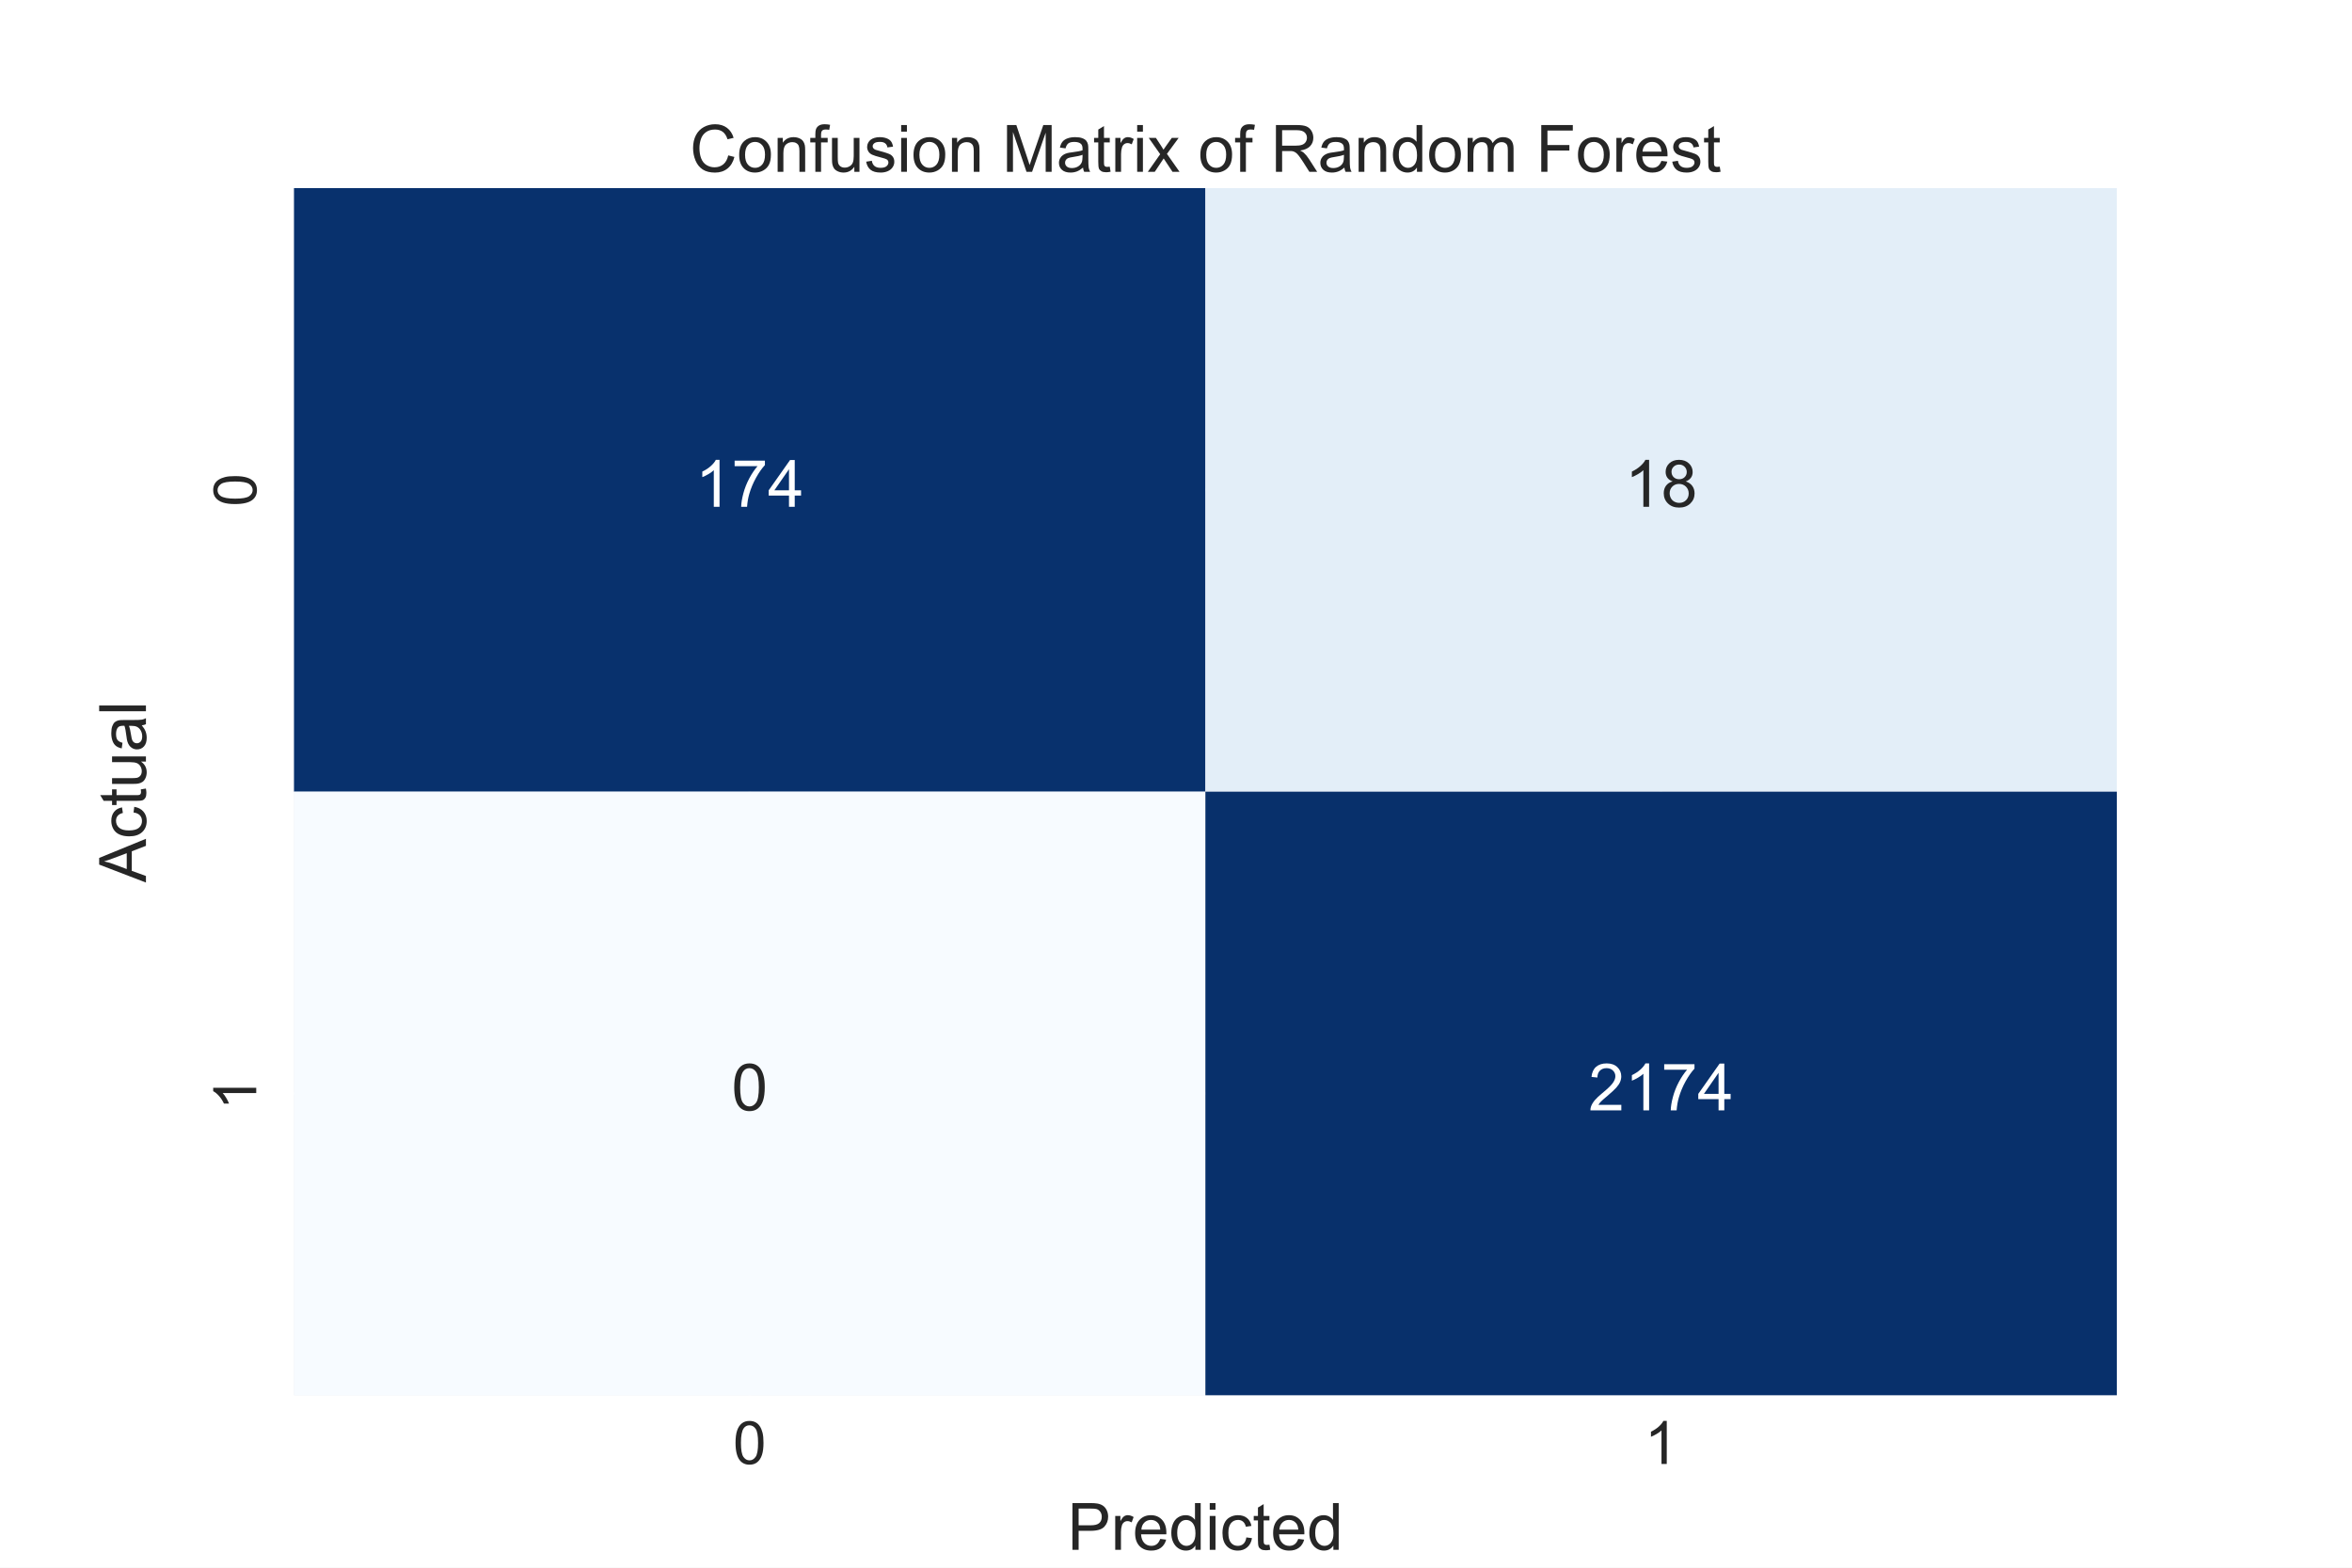
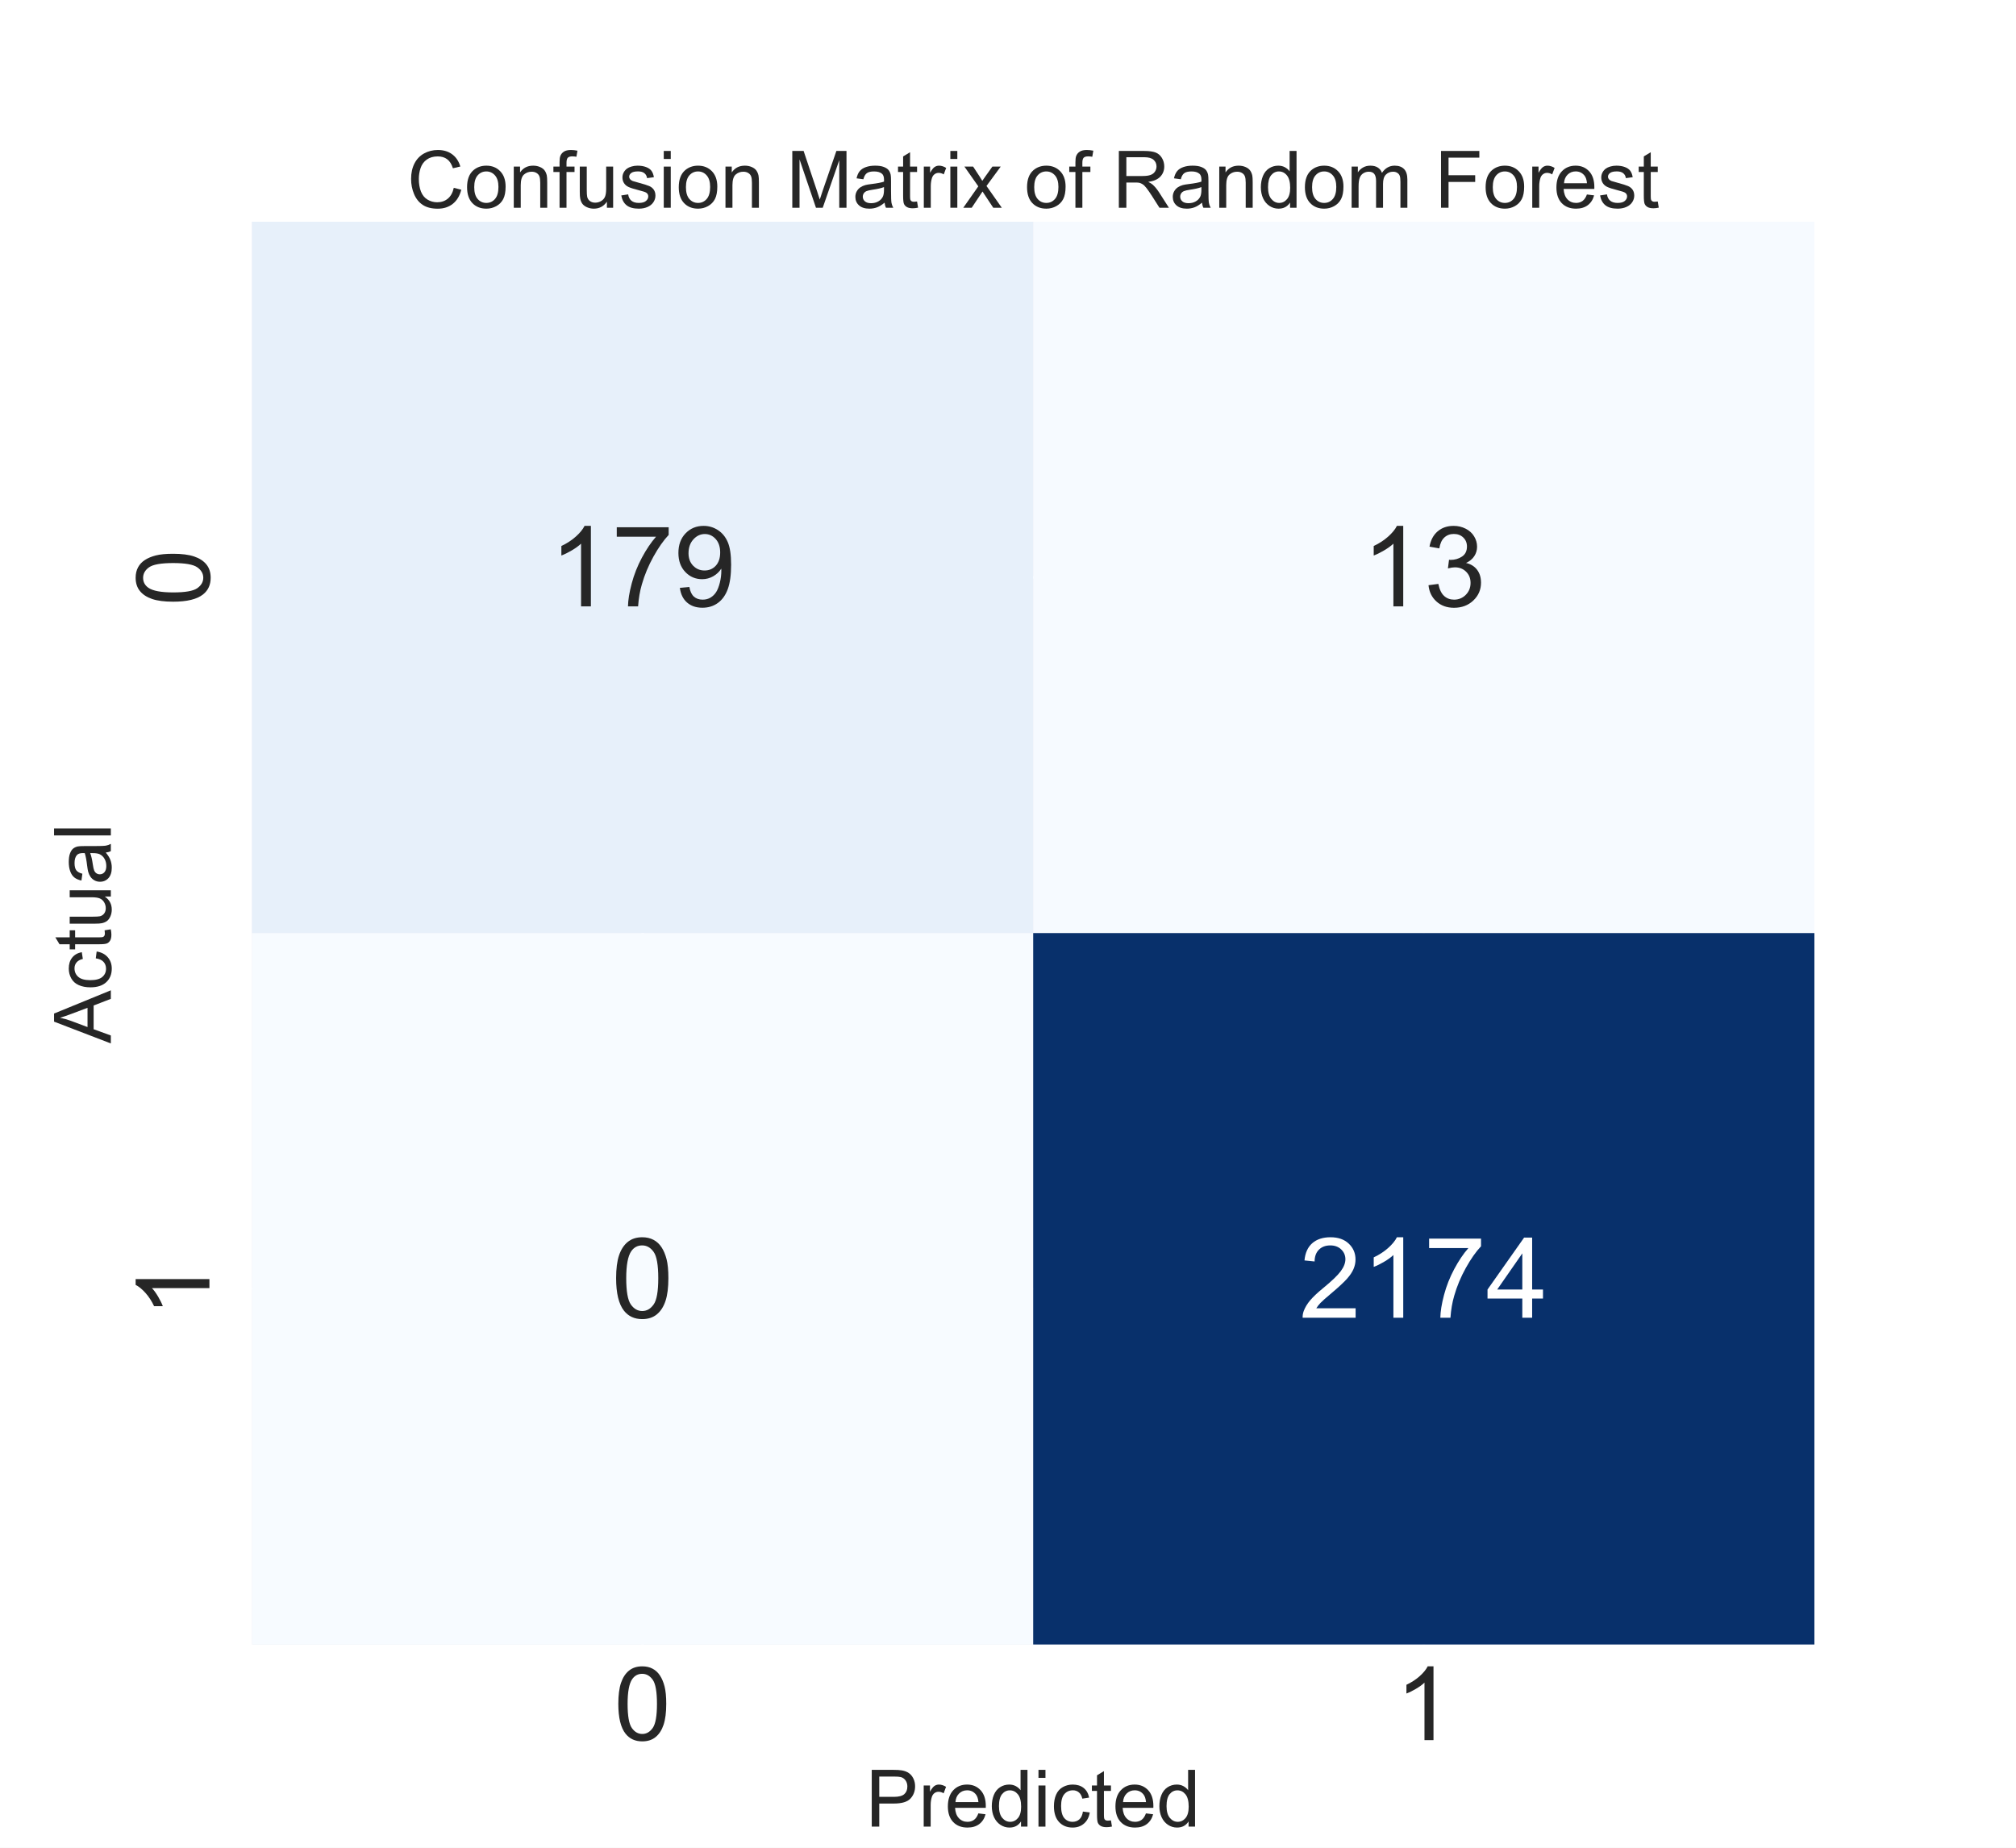
- <svg xmlns="http://www.w3.org/2000/svg" xmlns:xlink="http://www.w3.org/1999/xlink" width="864pt" height="576pt" viewBox="0 0 864 576" version="1.1">
+ <svg xmlns="http://www.w3.org/2000/svg" xmlns:xlink="http://www.w3.org/1999/xlink" width="864pt" height="792pt" viewBox="0 0 864 792" version="1.1">
  <defs>
    <style type="text/css">*{stroke-linejoin: round; stroke-linecap: butt}</style>
  </defs>
  <g id="figure_1">
    <g id="patch_1">
-       <path d="M 0 576  L 864 576  L 864 0  L 0 0  z " style="fill: #ffffff" />
+       <path d="M 0 792  L 864 792  L 864 0  L 0 0  z " style="fill: #ffffff" />
    </g>
    <g id="axes_1">
      <g id="patch_2">
-         <path d="M 108 512.64  L 777.6 512.64  L 777.6 69.12  L 108 69.12  z " style="fill: #eaeaf2" />
+         <path d="M 108 704.88  L 777.6 704.88  L 777.6 95.04  L 108 95.04  z " style="fill: #eaeaf2" />
      </g>
      <g id="matplotlib.axis_1">
        <g id="xtick_1">
          <g id="line2d_1">
-             <path d="M 275.4 512.64  L 275.4 69.12  " clip-path="url(#pc296b4d16b)" style="fill: none; stroke: #ffffff; stroke-linecap: round" />
+             <path d="M 275.4 704.88  L 275.4 95.04  " clip-path="url(#pdb96bda30e)" style="fill: none; stroke: #ffffff; stroke-linecap: round" />
          </g>
          <g id="text_1">
-             <g style="fill: #262626" transform="translate(269.283 537.8872) scale(0.22 -0.22)">
+             <g style="fill: #262626" transform="translate(263.1659 745.8744) scale(0.44 -0.44)">
              <defs>
                <path id="ArialMT-30" d="M 266 2259  Q 266 3072 433 3567  Q 600 4063 929 4331  Q 1259 4600 1759 4600  Q 2128 4600 2406 4451  Q 2684 4303 2865 4023  Q 3047 3744 3150 3342  Q 3253 2941 3253 2259  Q 3253 1453 3087 958  Q 2922 463 2592 192  Q 2263 -78 1759 -78  Q 1097 -78 719 397  Q 266 969 266 2259  z M 844 2259  Q 844 1131 1108 757  Q 1372 384 1759 384  Q 2147 384 2411 759  Q 2675 1134 2675 2259  Q 2675 3391 2411 3762  Q 2147 4134 1753 4134  Q 1366 4134 1134 3806  Q 844 3388 844 2259  z " transform="scale(0.015625)" />
              </defs>
              <use xlink:href="#ArialMT-30" />
            </g>
          </g>
        </g>
        <g id="xtick_2">
          <g id="line2d_2">
-             <path d="M 610.2 512.64  L 610.2 69.12  " clip-path="url(#pc296b4d16b)" style="fill: none; stroke: #ffffff; stroke-linecap: round" />
+             <path d="M 610.2 704.88  L 610.2 95.04  " clip-path="url(#pdb96bda30e)" style="fill: none; stroke: #ffffff; stroke-linecap: round" />
          </g>
          <g id="text_2">
-             <g style="fill: #262626" transform="translate(604.083 537.8872) scale(0.22 -0.22)">
+             <g style="fill: #262626" transform="translate(597.9659 745.8744) scale(0.44 -0.44)">
              <defs>
                <path id="ArialMT-31" d="M 2384 0  L 1822 0  L 1822 3584  Q 1619 3391 1289 3197  Q 959 3003 697 2906  L 697 3450  Q 1169 3672 1522 3987  Q 1875 4303 2022 4600  L 2384 4600  L 2384 0  z " transform="scale(0.015625)" />
              </defs>
              <use xlink:href="#ArialMT-31" />
            </g>
          </g>
        </g>
        <g id="text_3">
-           <g style="fill: #262626" transform="translate(392.1075 569.4384) scale(0.24 -0.24)">
+           <g style="fill: #262626" transform="translate(370.9856 782.9559) scale(0.34 -0.34)">
            <defs>
              <path id="ArialMT-50" d="M 494 0  L 494 4581  L 2222 4581  Q 2678 4581 2919 4538  Q 3256 4481 3484 4323  Q 3713 4166 3852 3881  Q 3991 3597 3991 3256  Q 3991 2672 3619 2267  Q 3247 1863 2275 1863  L 1100 1863  L 1100 0  L 494 0  z M 1100 2403  L 2284 2403  Q 2872 2403 3119 2622  Q 3366 2841 3366 3238  Q 3366 3525 3220 3729  Q 3075 3934 2838 4000  Q 2684 4041 2272 4041  L 1100 4041  L 1100 2403  z " transform="scale(0.015625)" />
              <path id="ArialMT-72" d="M 416 0  L 416 3319  L 922 3319  L 922 2816  Q 1116 3169 1280 3281  Q 1444 3394 1641 3394  Q 1925 3394 2219 3213  L 2025 2691  Q 1819 2813 1613 2813  Q 1428 2813 1281 2702  Q 1134 2591 1072 2394  Q 978 2094 978 1738  L 978 0  L 416 0  z " transform="scale(0.015625)" />
              <path id="ArialMT-65" d="M 2694 1069  L 3275 997  Q 3138 488 2766 206  Q 2394 -75 1816 -75  Q 1088 -75 661 373  Q 234 822 234 1631  Q 234 2469 665 2931  Q 1097 3394 1784 3394  Q 2450 3394 2872 2941  Q 3294 2488 3294 1666  Q 3294 1616 3291 1516  L 816 1516  Q 847 969 1125 678  Q 1403 388 1819 388  Q 2128 388 2347 550  Q 2566 713 2694 1069  z M 847 1978  L 2700 1978  Q 2663 2397 2488 2606  Q 2219 2931 1791 2931  Q 1403 2931 1139 2672  Q 875 2413 847 1978  z " transform="scale(0.015625)" />
              <path id="ArialMT-64" d="M 2575 0  L 2575 419  Q 2259 -75 1647 -75  Q 1250 -75 917 144  Q 584 363 401 755  Q 219 1147 219 1656  Q 219 2153 384 2558  Q 550 2963 881 3178  Q 1213 3394 1622 3394  Q 1922 3394 2156 3267  Q 2391 3141 2538 2938  L 2538 4581  L 3097 4581  L 3097 0  L 2575 0  z M 797 1656  Q 797 1019 1065 703  Q 1334 388 1700 388  Q 2069 388 2326 689  Q 2584 991 2584 1609  Q 2584 2291 2321 2609  Q 2059 2928 1675 2928  Q 1300 2928 1048 2622  Q 797 2316 797 1656  z " transform="scale(0.015625)" />
              <path id="ArialMT-69" d="M 425 3934  L 425 4581  L 988 4581  L 988 3934  L 425 3934  z M 425 0  L 425 3319  L 988 3319  L 988 0  L 425 0  z " transform="scale(0.015625)" />
              <path id="ArialMT-63" d="M 2588 1216  L 3141 1144  Q 3050 572 2676 248  Q 2303 -75 1759 -75  Q 1078 -75 664 370  Q 250 816 250 1647  Q 250 2184 428 2587  Q 606 2991 970 3192  Q 1334 3394 1763 3394  Q 2303 3394 2647 3120  Q 2991 2847 3088 2344  L 2541 2259  Q 2463 2594 2264 2762  Q 2066 2931 1784 2931  Q 1359 2931 1093 2626  Q 828 2322 828 1663  Q 828 994 1084 691  Q 1341 388 1753 388  Q 2084 388 2306 591  Q 2528 794 2588 1216  z " transform="scale(0.015625)" />
              <path id="ArialMT-74" d="M 1650 503  L 1731 6  Q 1494 -44 1306 -44  Q 1000 -44 831 53  Q 663 150 594 308  Q 525 466 525 972  L 525 2881  L 113 2881  L 113 3319  L 525 3319  L 525 4141  L 1084 4478  L 1084 3319  L 1650 3319  L 1650 2881  L 1084 2881  L 1084 941  Q 1084 700 1114 631  Q 1144 563 1211 522  Q 1278 481 1403 481  Q 1497 481 1650 503  z " transform="scale(0.015625)" />
            </defs>
            <use xlink:href="#ArialMT-50" />
            <use xlink:href="#ArialMT-72" x="66.699" />
            <use xlink:href="#ArialMT-65" x="100" />
            <use xlink:href="#ArialMT-64" x="155.615" />
            <use xlink:href="#ArialMT-69" x="211.23" />
            <use xlink:href="#ArialMT-63" x="233.447" />
            <use xlink:href="#ArialMT-74" x="283.447" />
            <use xlink:href="#ArialMT-65" x="311.23" />
            <use xlink:href="#ArialMT-64" x="366.846" />
          </g>
        </g>
      </g>
      <g id="matplotlib.axis_2">
        <g id="ytick_1">
          <g id="line2d_3">
-             <path d="M 108 180  L 777.6 180  " clip-path="url(#pc296b4d16b)" style="fill: none; stroke: #ffffff; stroke-linecap: round" />
+             <path d="M 108 247.5  L 777.6 247.5  " clip-path="url(#pdb96bda30e)" style="fill: none; stroke: #ffffff; stroke-linecap: round" />
          </g>
          <g id="text_4">
-             <g style="fill: #262626" transform="translate(94.1275 186.117) rotate(-90) scale(0.22 -0.22)">
+             <g style="fill: #262626" transform="translate(89.755 259.7341) rotate(-90) scale(0.44 -0.44)">
              <use xlink:href="#ArialMT-30" />
            </g>
          </g>
        </g>
        <g id="ytick_2">
          <g id="line2d_4">
-             <path d="M 108 401.76  L 777.6 401.76  " clip-path="url(#pc296b4d16b)" style="fill: none; stroke: #ffffff; stroke-linecap: round" />
+             <path d="M 108 552.42  L 777.6 552.42  " clip-path="url(#pdb96bda30e)" style="fill: none; stroke: #ffffff; stroke-linecap: round" />
          </g>
          <g id="text_5">
-             <g style="fill: #262626" transform="translate(94.1275 407.877) rotate(-90) scale(0.22 -0.22)">
+             <g style="fill: #262626" transform="translate(89.755 564.6541) rotate(-90) scale(0.44 -0.44)">
              <use xlink:href="#ArialMT-31" />
            </g>
          </g>
        </g>
        <g id="text_6">
-           <g style="fill: #262626" transform="translate(53.61031 324.2306) rotate(-90) scale(0.24 -0.24)">
+           <g style="fill: #262626" transform="translate(47.50312 447.2067) rotate(-90) scale(0.34 -0.34)">
            <defs>
              <path id="ArialMT-41" d="M -9 0  L 1750 4581  L 2403 4581  L 4278 0  L 3588 0  L 3053 1388  L 1138 1388  L 634 0  L -9 0  z M 1313 1881  L 2866 1881  L 2388 3150  Q 2169 3728 2063 4100  Q 1975 3659 1816 3225  L 1313 1881  z " transform="scale(0.015625)" />
              <path id="ArialMT-75" d="M 2597 0  L 2597 488  Q 2209 -75 1544 -75  Q 1250 -75 995 37  Q 741 150 617 320  Q 494 491 444 738  Q 409 903 409 1263  L 409 3319  L 972 3319  L 972 1478  Q 972 1038 1006 884  Q 1059 663 1231 536  Q 1403 409 1656 409  Q 1909 409 2131 539  Q 2353 669 2445 892  Q 2538 1116 2538 1541  L 2538 3319  L 3100 3319  L 3100 0  L 2597 0  z " transform="scale(0.015625)" />
              <path id="ArialMT-61" d="M 2588 409  Q 2275 144 1986 34  Q 1697 -75 1366 -75  Q 819 -75 525 192  Q 231 459 231 875  Q 231 1119 342 1320  Q 453 1522 633 1644  Q 813 1766 1038 1828  Q 1203 1872 1538 1913  Q 2219 1994 2541 2106  Q 2544 2222 2544 2253  Q 2544 2597 2384 2738  Q 2169 2928 1744 2928  Q 1347 2928 1158 2789  Q 969 2650 878 2297  L 328 2372  Q 403 2725 575 2942  Q 747 3159 1072 3276  Q 1397 3394 1825 3394  Q 2250 3394 2515 3294  Q 2781 3194 2906 3042  Q 3031 2891 3081 2659  Q 3109 2516 3109 2141  L 3109 1391  Q 3109 606 3145 398  Q 3181 191 3288 0  L 2700 0  Q 2613 175 2588 409  z M 2541 1666  Q 2234 1541 1622 1453  Q 1275 1403 1131 1340  Q 988 1278 909 1158  Q 831 1038 831 891  Q 831 666 1001 516  Q 1172 366 1500 366  Q 1825 366 2078 508  Q 2331 650 2450 897  Q 2541 1088 2541 1459  L 2541 1666  z " transform="scale(0.015625)" />
              <path id="ArialMT-6c" d="M 409 0  L 409 4581  L 972 4581  L 972 0  L 409 0  z " transform="scale(0.015625)" />
            </defs>
            <use xlink:href="#ArialMT-41" />
            <use xlink:href="#ArialMT-63" x="66.699" />
            <use xlink:href="#ArialMT-74" x="116.699" />
            <use xlink:href="#ArialMT-75" x="144.482" />
            <use xlink:href="#ArialMT-61" x="200.098" />
            <use xlink:href="#ArialMT-6c" x="255.713" />
          </g>
        </g>
      </g>
      <g id="QuadMesh_1">
-         <path d="M 108 69.12  L 442.8 69.12  L 442.8 290.88  L 108 290.88  L 108 69.12  " clip-path="url(#pc296b4d16b)" style="fill: #08316d" />
-         <path d="M 442.8 69.12  L 777.6 69.12  L 777.6 290.88  L 442.8 290.88  L 442.8 69.12  " clip-path="url(#pc296b4d16b)" style="fill: #e3eef8" />
-         <path d="M 108 290.88  L 442.8 290.88  L 442.8 512.64  L 108 512.64  L 108 290.88  " clip-path="url(#pc296b4d16b)" style="fill: #f7fbff" />
-         <path d="M 442.8 290.88  L 777.6 290.88  L 777.6 512.64  L 442.8 512.64  L 442.8 290.88  " clip-path="url(#pc296b4d16b)" style="fill: #08306b" />
+         <path d="M 108 95.04  L 442.8 95.04  L 442.8 399.96  L 108 399.96  L 108 95.04  " clip-path="url(#pdb96bda30e)" style="fill: #e7f0fa" />
+         <path d="M 442.8 95.04  L 777.6 95.04  L 777.6 399.96  L 442.8 399.96  L 442.8 95.04  " clip-path="url(#pdb96bda30e)" style="fill: #f6faff" />
+         <path d="M 108 399.96  L 442.8 399.96  L 442.8 704.88  L 108 704.88  L 108 399.96  " clip-path="url(#pdb96bda30e)" style="fill: #f7fbff" />
+         <path d="M 442.8 399.96  L 777.6 399.96  L 777.6 704.88  L 442.8 704.88  L 442.8 399.96  " clip-path="url(#pdb96bda30e)" style="fill: #08306b" />
      </g>
      <g id="text_7">
-         <g style="fill: #ffffff" transform="translate(255.3806 186.2044) scale(0.24 -0.24)">
+         <g style="fill: #262626" transform="translate(235.3613 259.9087) scale(0.48 -0.48)">
          <defs>
            <path id="ArialMT-37" d="M 303 3981  L 303 4522  L 3269 4522  L 3269 4084  Q 2831 3619 2401 2847  Q 1972 2075 1738 1259  Q 1569 684 1522 0  L 944 0  Q 953 541 1156 1306  Q 1359 2072 1739 2783  Q 2119 3494 2547 3981  L 303 3981  z " transform="scale(0.015625)" />
-             <path id="ArialMT-34" d="M 2069 0  L 2069 1097  L 81 1097  L 81 1613  L 2172 4581  L 2631 4581  L 2631 1613  L 3250 1613  L 3250 1097  L 2631 1097  L 2631 0  L 2069 0  z M 2069 1613  L 2069 3678  L 634 1613  L 2069 1613  z " transform="scale(0.015625)" />
+             <path id="ArialMT-39" d="M 350 1059  L 891 1109  Q 959 728 1153 556  Q 1347 384 1650 384  Q 1909 384 2104 503  Q 2300 622 2425 820  Q 2550 1019 2634 1356  Q 2719 1694 2719 2044  Q 2719 2081 2716 2156  Q 2547 1888 2255 1720  Q 1963 1553 1622 1553  Q 1053 1553 659 1965  Q 266 2378 266 3053  Q 266 3750 677 4175  Q 1088 4600 1706 4600  Q 2153 4600 2523 4359  Q 2894 4119 3086 3673  Q 3278 3228 3278 2384  Q 3278 1506 3087 986  Q 2897 466 2520 194  Q 2144 -78 1638 -78  Q 1100 -78 759 220  Q 419 519 350 1059  z M 2653 3081  Q 2653 3566 2395 3850  Q 2138 4134 1775 4134  Q 1400 4134 1122 3828  Q 844 3522 844 3034  Q 844 2597 1108 2323  Q 1372 2050 1759 2050  Q 2150 2050 2401 2323  Q 2653 2597 2653 3081  z " transform="scale(0.015625)" />
          </defs>
          <use xlink:href="#ArialMT-31" />
          <use xlink:href="#ArialMT-37" x="55.615" />
-           <use xlink:href="#ArialMT-34" x="111.23" />
+           <use xlink:href="#ArialMT-39" x="111.23" />
        </g>
      </g>
      <g id="text_8">
-         <g style="fill: #262626" transform="translate(596.8537 186.2044) scale(0.24 -0.24)">
-           <defs>
-             <path id="ArialMT-38" d="M 1131 2484  Q 781 2613 612 2850  Q 444 3088 444 3419  Q 444 3919 803 4259  Q 1163 4600 1759 4600  Q 2359 4600 2725 4251  Q 3091 3903 3091 3403  Q 3091 3084 2923 2848  Q 2756 2613 2416 2484  Q 2838 2347 3058 2040  Q 3278 1734 3278 1309  Q 3278 722 2862 322  Q 2447 -78 1769 -78  Q 1091 -78 675 323  Q 259 725 259 1325  Q 259 1772 486 2073  Q 713 2375 1131 2484  z M 1019 3438  Q 1019 3113 1228 2906  Q 1438 2700 1772 2700  Q 2097 2700 2305 2904  Q 2513 3109 2513 3406  Q 2513 3716 2298 3927  Q 2084 4138 1766 4138  Q 1444 4138 1231 3931  Q 1019 3725 1019 3438  z M 838 1322  Q 838 1081 952 856  Q 1066 631 1291 507  Q 1516 384 1775 384  Q 2178 384 2440 643  Q 2703 903 2703 1303  Q 2703 1709 2433 1975  Q 2163 2241 1756 2241  Q 1359 2241 1098 1978  Q 838 1716 838 1322  z " transform="scale(0.015625)" />
+         <g style="fill: #262626" transform="translate(583.5075 259.9087) scale(0.48 -0.48)">
+           <defs>
+             <path id="ArialMT-33" d="M 269 1209  L 831 1284  Q 928 806 1161 595  Q 1394 384 1728 384  Q 2125 384 2398 659  Q 2672 934 2672 1341  Q 2672 1728 2419 1979  Q 2166 2231 1775 2231  Q 1616 2231 1378 2169  L 1441 2663  Q 1497 2656 1531 2656  Q 1891 2656 2178 2843  Q 2466 3031 2466 3422  Q 2466 3731 2256 3934  Q 2047 4138 1716 4138  Q 1388 4138 1169 3931  Q 950 3725 888 3313  L 325 3413  Q 428 3978 793 4289  Q 1159 4600 1703 4600  Q 2078 4600 2393 4439  Q 2709 4278 2876 4000  Q 3044 3722 3044 3409  Q 3044 3113 2884 2869  Q 2725 2625 2413 2481  Q 2819 2388 3044 2092  Q 3269 1797 3269 1353  Q 3269 753 2831 336  Q 2394 -81 1725 -81  Q 1122 -81 723 278  Q 325 638 269 1209  z " transform="scale(0.015625)" />
          </defs>
          <use xlink:href="#ArialMT-31" />
-           <use xlink:href="#ArialMT-38" x="55.615" />
+           <use xlink:href="#ArialMT-33" x="55.615" />
        </g>
      </g>
      <g id="text_9">
-         <g style="fill: #262626" transform="translate(268.7269 407.9644) scale(0.24 -0.24)">
+         <g style="fill: #262626" transform="translate(262.0537 564.8288) scale(0.48 -0.48)">
          <use xlink:href="#ArialMT-30" />
        </g>
      </g>
      <g id="text_10">
-         <g style="fill: #ffffff" transform="translate(583.5075 407.9644) scale(0.24 -0.24)">
+         <g style="fill: #ffffff" transform="translate(556.815 564.8288) scale(0.48 -0.48)">
          <defs>
            <path id="ArialMT-32" d="M 3222 541  L 3222 0  L 194 0  Q 188 203 259 391  Q 375 700 629 1000  Q 884 1300 1366 1694  Q 2113 2306 2375 2664  Q 2638 3022 2638 3341  Q 2638 3675 2398 3904  Q 2159 4134 1775 4134  Q 1369 4134 1125 3890  Q 881 3647 878 3216  L 300 3275  Q 359 3922 746 4261  Q 1134 4600 1788 4600  Q 2447 4600 2831 4234  Q 3216 3869 3216 3328  Q 3216 3053 3103 2787  Q 2991 2522 2730 2228  Q 2469 1934 1863 1422  Q 1356 997 1212 845  Q 1069 694 975 541  L 3222 541  z " transform="scale(0.015625)" />
+             <path id="ArialMT-34" d="M 2069 0  L 2069 1097  L 81 1097  L 81 1613  L 2172 4581  L 2631 4581  L 2631 1613  L 3250 1613  L 3250 1097  L 2631 1097  L 2631 0  L 2069 0  z M 2069 1613  L 2069 3678  L 634 1613  L 2069 1613  z " transform="scale(0.015625)" />
          </defs>
          <use xlink:href="#ArialMT-32" />
          <use xlink:href="#ArialMT-31" x="55.615" />
          <use xlink:href="#ArialMT-37" x="111.23" />
          <use xlink:href="#ArialMT-34" x="166.846" />
        </g>
      </g>
      <g id="text_11">
-         <g style="fill: #262626" transform="translate(253.4025 63.12) scale(0.24 -0.24)">
+         <g style="fill: #262626" transform="translate(174.4869 89.04) scale(0.34 -0.34)">
          <defs>
            <path id="ArialMT-43" d="M 3763 1606  L 4369 1453  Q 4178 706 3683 314  Q 3188 -78 2472 -78  Q 1731 -78 1267 223  Q 803 525 561 1097  Q 319 1669 319 2325  Q 319 3041 592 3573  Q 866 4106 1370 4382  Q 1875 4659 2481 4659  Q 3169 4659 3637 4309  Q 4106 3959 4291 3325  L 3694 3184  Q 3534 3684 3231 3912  Q 2928 4141 2469 4141  Q 1941 4141 1586 3887  Q 1231 3634 1087 3207  Q 944 2781 944 2328  Q 944 1744 1114 1308  Q 1284 872 1643 656  Q 2003 441 2422 441  Q 2931 441 3284 734  Q 3638 1028 3763 1606  z " transform="scale(0.015625)" />
            <path id="ArialMT-6f" d="M 213 1659  Q 213 2581 725 3025  Q 1153 3394 1769 3394  Q 2453 3394 2887 2945  Q 3322 2497 3322 1706  Q 3322 1066 3130 698  Q 2938 331 2570 128  Q 2203 -75 1769 -75  Q 1072 -75 642 372  Q 213 819 213 1659  z M 791 1659  Q 791 1022 1069 705  Q 1347 388 1769 388  Q 2188 388 2466 706  Q 2744 1025 2744 1678  Q 2744 2294 2464 2611  Q 2184 2928 1769 2928  Q 1347 2928 1069 2612  Q 791 2297 791 1659  z " transform="scale(0.015625)" />
            <path id="ArialMT-6e" d="M 422 0  L 422 3319  L 928 3319  L 928 2847  Q 1294 3394 1984 3394  Q 2284 3394 2536 3286  Q 2788 3178 2913 3003  Q 3038 2828 3088 2588  Q 3119 2431 3119 2041  L 3119 0  L 2556 0  L 2556 2019  Q 2556 2363 2490 2533  Q 2425 2703 2258 2804  Q 2091 2906 1866 2906  Q 1506 2906 1245 2678  Q 984 2450 984 1813  L 984 0  L 422 0  z " transform="scale(0.015625)" />
            <path id="ArialMT-66" d="M 556 0  L 556 2881  L 59 2881  L 59 3319  L 556 3319  L 556 3672  Q 556 4006 616 4169  Q 697 4388 901 4523  Q 1106 4659 1475 4659  Q 1713 4659 2000 4603  L 1916 4113  Q 1741 4144 1584 4144  Q 1328 4144 1222 4034  Q 1116 3925 1116 3625  L 1116 3319  L 1763 3319  L 1763 2881  L 1116 2881  L 1116 0  L 556 0  z " transform="scale(0.015625)" />
            <path id="ArialMT-73" d="M 197 991  L 753 1078  Q 800 744 1014 566  Q 1228 388 1613 388  Q 2000 388 2187 545  Q 2375 703 2375 916  Q 2375 1106 2209 1216  Q 2094 1291 1634 1406  Q 1016 1563 777 1677  Q 538 1791 414 1992  Q 291 2194 291 2438  Q 291 2659 392 2848  Q 494 3038 669 3163  Q 800 3259 1026 3326  Q 1253 3394 1513 3394  Q 1903 3394 2198 3281  Q 2494 3169 2634 2976  Q 2775 2784 2828 2463  L 2278 2388  Q 2241 2644 2061 2787  Q 1881 2931 1553 2931  Q 1166 2931 1000 2803  Q 834 2675 834 2503  Q 834 2394 903 2306  Q 972 2216 1119 2156  Q 1203 2125 1616 2013  Q 2213 1853 2448 1751  Q 2684 1650 2818 1456  Q 2953 1263 2953 975  Q 2953 694 2789 445  Q 2625 197 2315 61  Q 2006 -75 1616 -75  Q 969 -75 630 194  Q 291 463 197 991  z " transform="scale(0.015625)" />
            <path id="ArialMT-20" transform="scale(0.015625)" />
            <path id="ArialMT-4d" d="M 475 0  L 475 4581  L 1388 4581  L 2472 1338  Q 2622 884 2691 659  Q 2769 909 2934 1394  L 4031 4581  L 4847 4581  L 4847 0  L 4263 0  L 4263 3834  L 2931 0  L 2384 0  L 1059 3900  L 1059 0  L 475 0  z " transform="scale(0.015625)" />
            <path id="ArialMT-78" d="M 47 0  L 1259 1725  L 138 3319  L 841 3319  L 1350 2541  Q 1494 2319 1581 2169  Q 1719 2375 1834 2534  L 2394 3319  L 3066 3319  L 1919 1756  L 3153 0  L 2463 0  L 1781 1031  L 1600 1309  L 728 0  L 47 0  z " transform="scale(0.015625)" />
            <path id="ArialMT-52" d="M 503 0  L 503 4581  L 2534 4581  Q 3147 4581 3465 4457  Q 3784 4334 3975 4021  Q 4166 3709 4166 3331  Q 4166 2844 3850 2509  Q 3534 2175 2875 2084  Q 3116 1969 3241 1856  Q 3506 1613 3744 1247  L 4541 0  L 3778 0  L 3172 953  Q 2906 1366 2734 1584  Q 2563 1803 2427 1890  Q 2291 1978 2150 2013  Q 2047 2034 1813 2034  L 1109 2034  L 1109 0  L 503 0  z M 1109 2559  L 2413 2559  Q 2828 2559 3062 2645  Q 3297 2731 3419 2920  Q 3541 3109 3541 3331  Q 3541 3656 3305 3865  Q 3069 4075 2559 4075  L 1109 4075  L 1109 2559  z " transform="scale(0.015625)" />
            <path id="ArialMT-6d" d="M 422 0  L 422 3319  L 925 3319  L 925 2853  Q 1081 3097 1340 3245  Q 1600 3394 1931 3394  Q 2300 3394 2536 3241  Q 2772 3088 2869 2813  Q 3263 3394 3894 3394  Q 4388 3394 4653 3120  Q 4919 2847 4919 2278  L 4919 0  L 4359 0  L 4359 2091  Q 4359 2428 4304 2576  Q 4250 2725 4106 2815  Q 3963 2906 3769 2906  Q 3419 2906 3187 2673  Q 2956 2441 2956 1928  L 2956 0  L 2394 0  L 2394 2156  Q 2394 2531 2256 2718  Q 2119 2906 1806 2906  Q 1569 2906 1367 2781  Q 1166 2656 1075 2415  Q 984 2175 984 1722  L 984 0  L 422 0  z " transform="scale(0.015625)" />
            <path id="ArialMT-46" d="M 525 0  L 525 4581  L 3616 4581  L 3616 4041  L 1131 4041  L 1131 2622  L 3281 2622  L 3281 2081  L 1131 2081  L 1131 0  L 525 0  z " transform="scale(0.015625)" />
          </defs>
          <use xlink:href="#ArialMT-43" />
          <use xlink:href="#ArialMT-6f" x="72.217" />
          <use xlink:href="#ArialMT-6e" x="127.832" />
          <use xlink:href="#ArialMT-66" x="183.447" />
          <use xlink:href="#ArialMT-75" x="211.23" />
          <use xlink:href="#ArialMT-73" x="266.846" />
          <use xlink:href="#ArialMT-69" x="316.846" />
          <use xlink:href="#ArialMT-6f" x="339.062" />
          <use xlink:href="#ArialMT-6e" x="394.678" />
          <use xlink:href="#ArialMT-20" x="450.293" />
          <use xlink:href="#ArialMT-4d" x="478.076" />
          <use xlink:href="#ArialMT-61" x="561.377" />
          <use xlink:href="#ArialMT-74" x="616.992" />
          <use xlink:href="#ArialMT-72" x="644.775" />
          <use xlink:href="#ArialMT-69" x="678.076" />
          <use xlink:href="#ArialMT-78" x="700.293" />
          <use xlink:href="#ArialMT-20" x="750.293" />
          <use xlink:href="#ArialMT-6f" x="778.076" />
          <use xlink:href="#ArialMT-66" x="833.691" />
          <use xlink:href="#ArialMT-20" x="861.475" />
          <use xlink:href="#ArialMT-52" x="889.258" />
          <use xlink:href="#ArialMT-61" x="961.475" />
          <use xlink:href="#ArialMT-6e" x="1017.09" />
          <use xlink:href="#ArialMT-64" x="1072.705" />
          <use xlink:href="#ArialMT-6f" x="1128.32" />
          <use xlink:href="#ArialMT-6d" x="1183.936" />
          <use xlink:href="#ArialMT-20" x="1267.236" />
          <use xlink:href="#ArialMT-46" x="1295.02" />
          <use xlink:href="#ArialMT-6f" x="1356.104" />
          <use xlink:href="#ArialMT-72" x="1411.719" />
          <use xlink:href="#ArialMT-65" x="1445.02" />
          <use xlink:href="#ArialMT-73" x="1500.635" />
          <use xlink:href="#ArialMT-74" x="1550.635" />
        </g>
      </g>
    </g>
  </g>
  <defs>
-     <clipPath id="pc296b4d16b">
-       <rect x="108" y="69.12" width="669.6" height="443.52" />
+     <clipPath id="pdb96bda30e">
+       <rect x="108" y="95.04" width="669.6" height="609.84" />
    </clipPath>
  </defs>
</svg>
